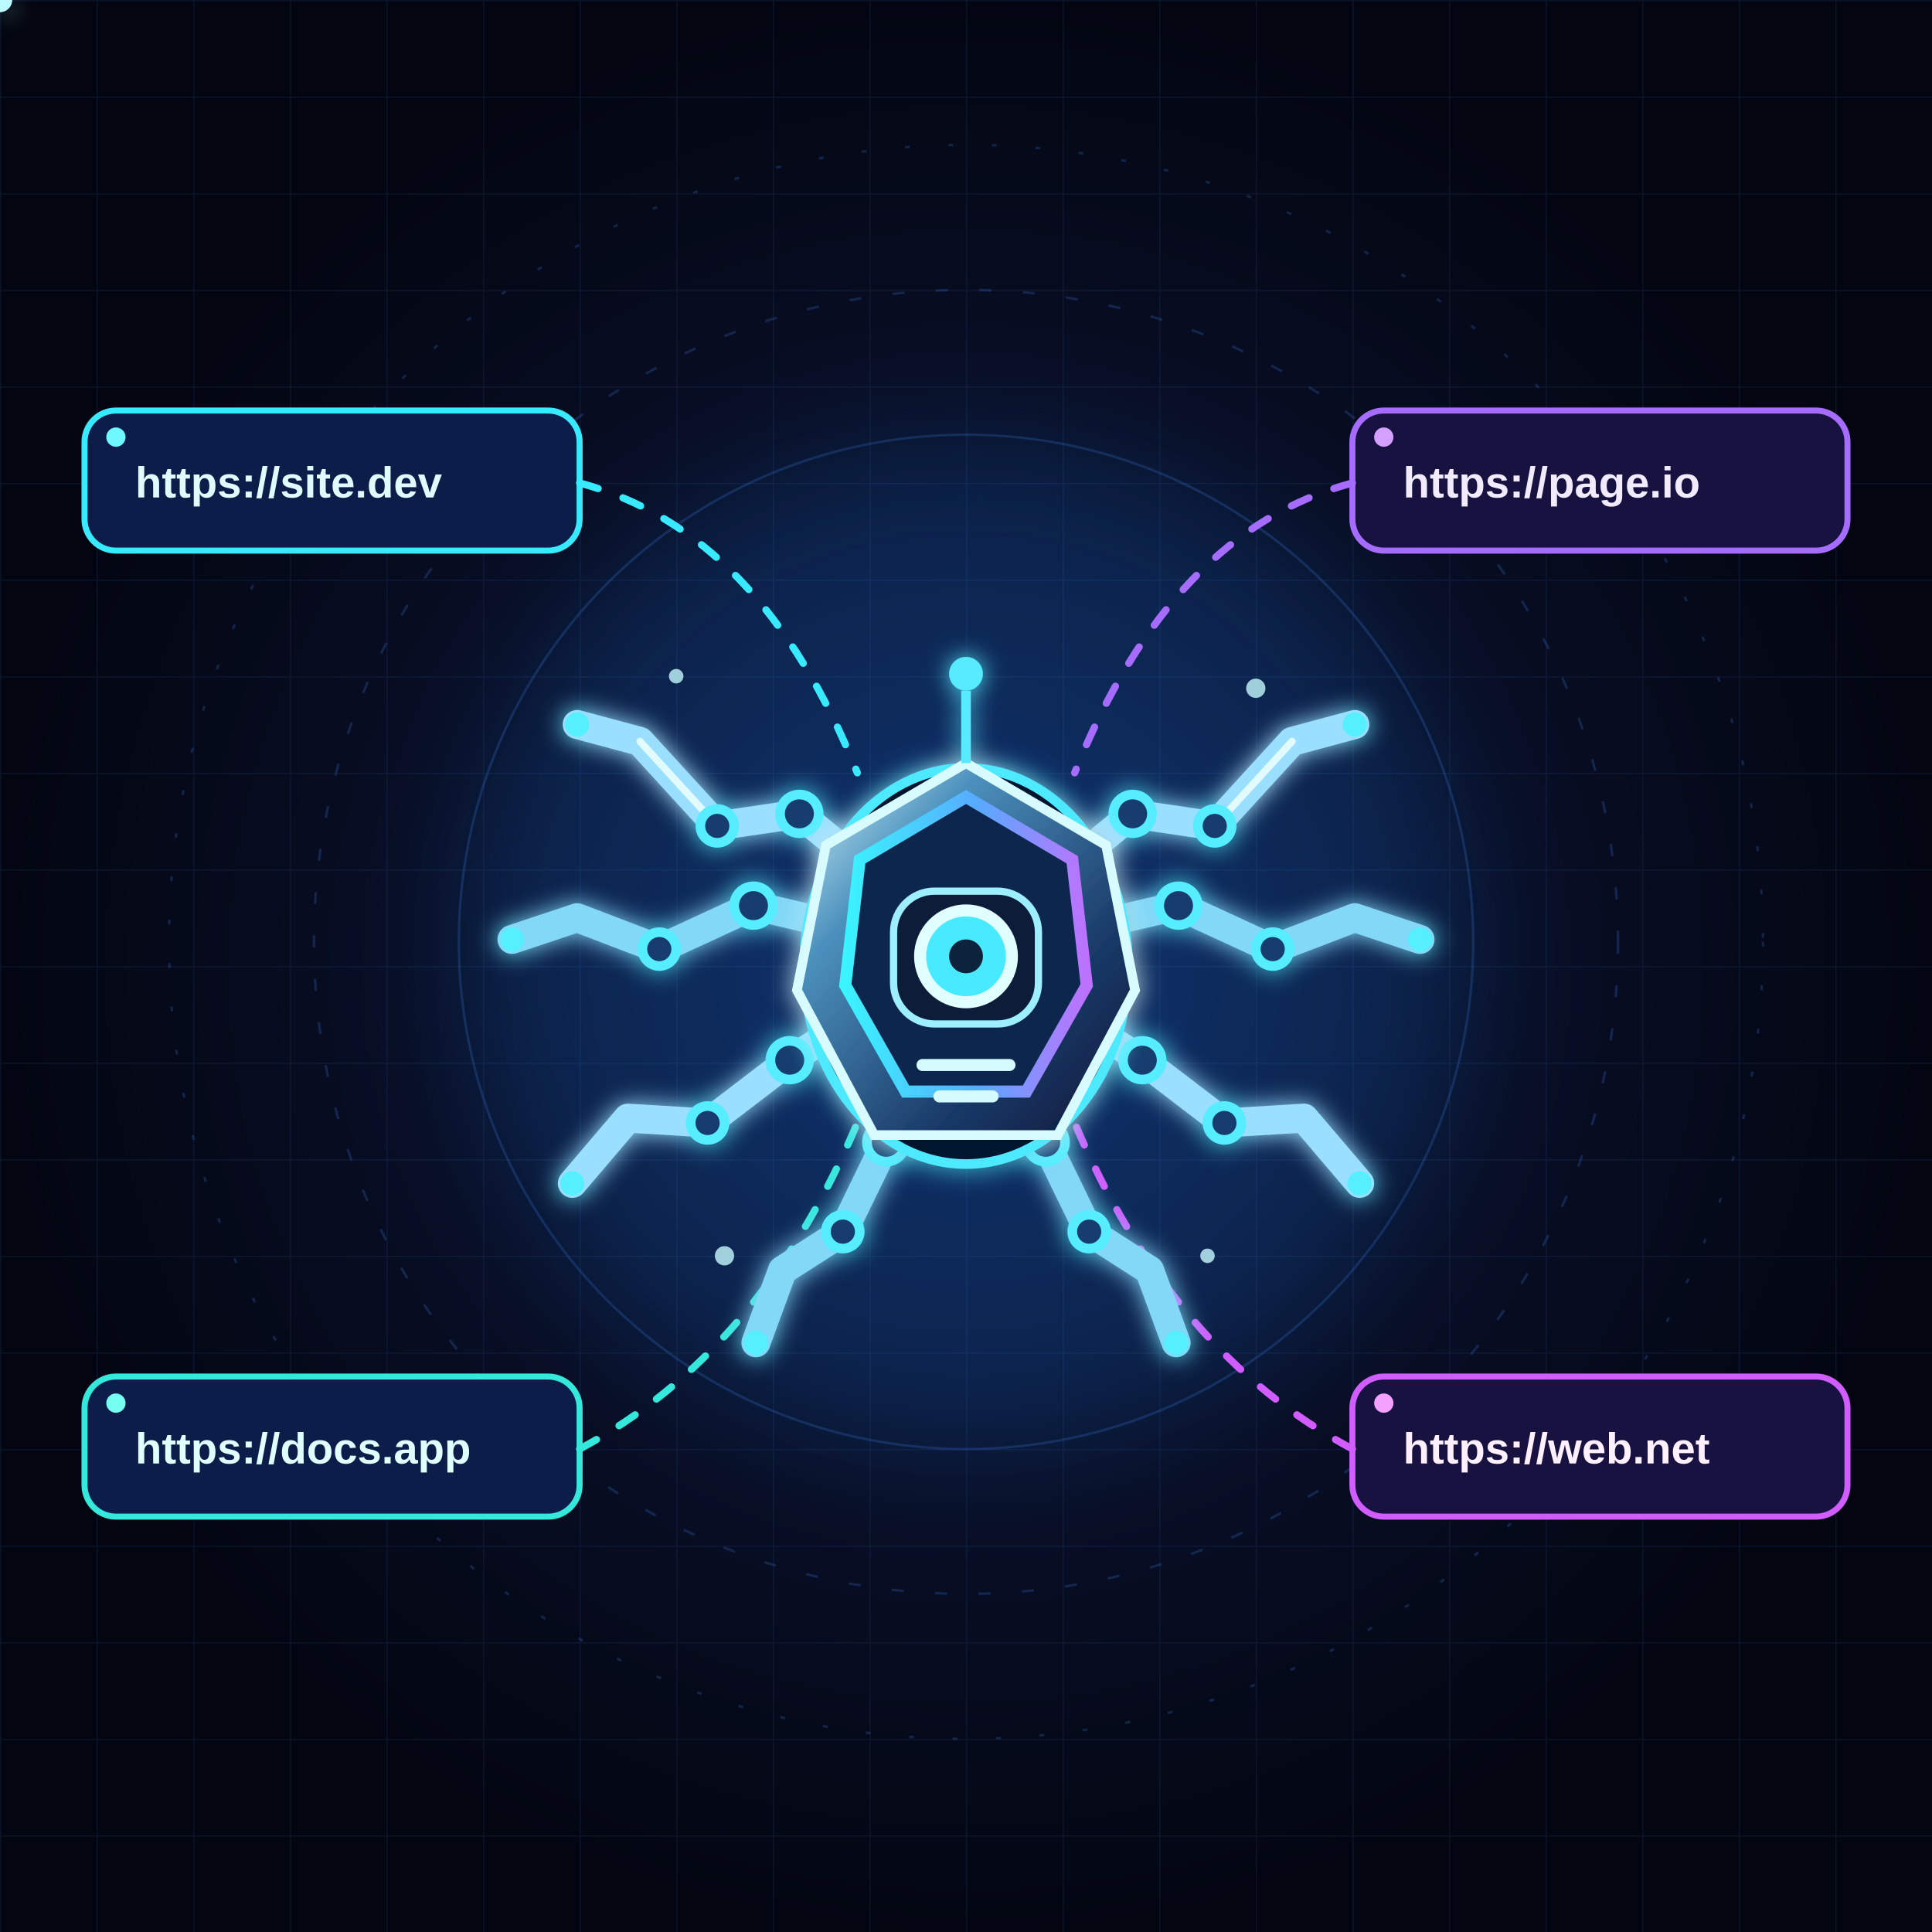
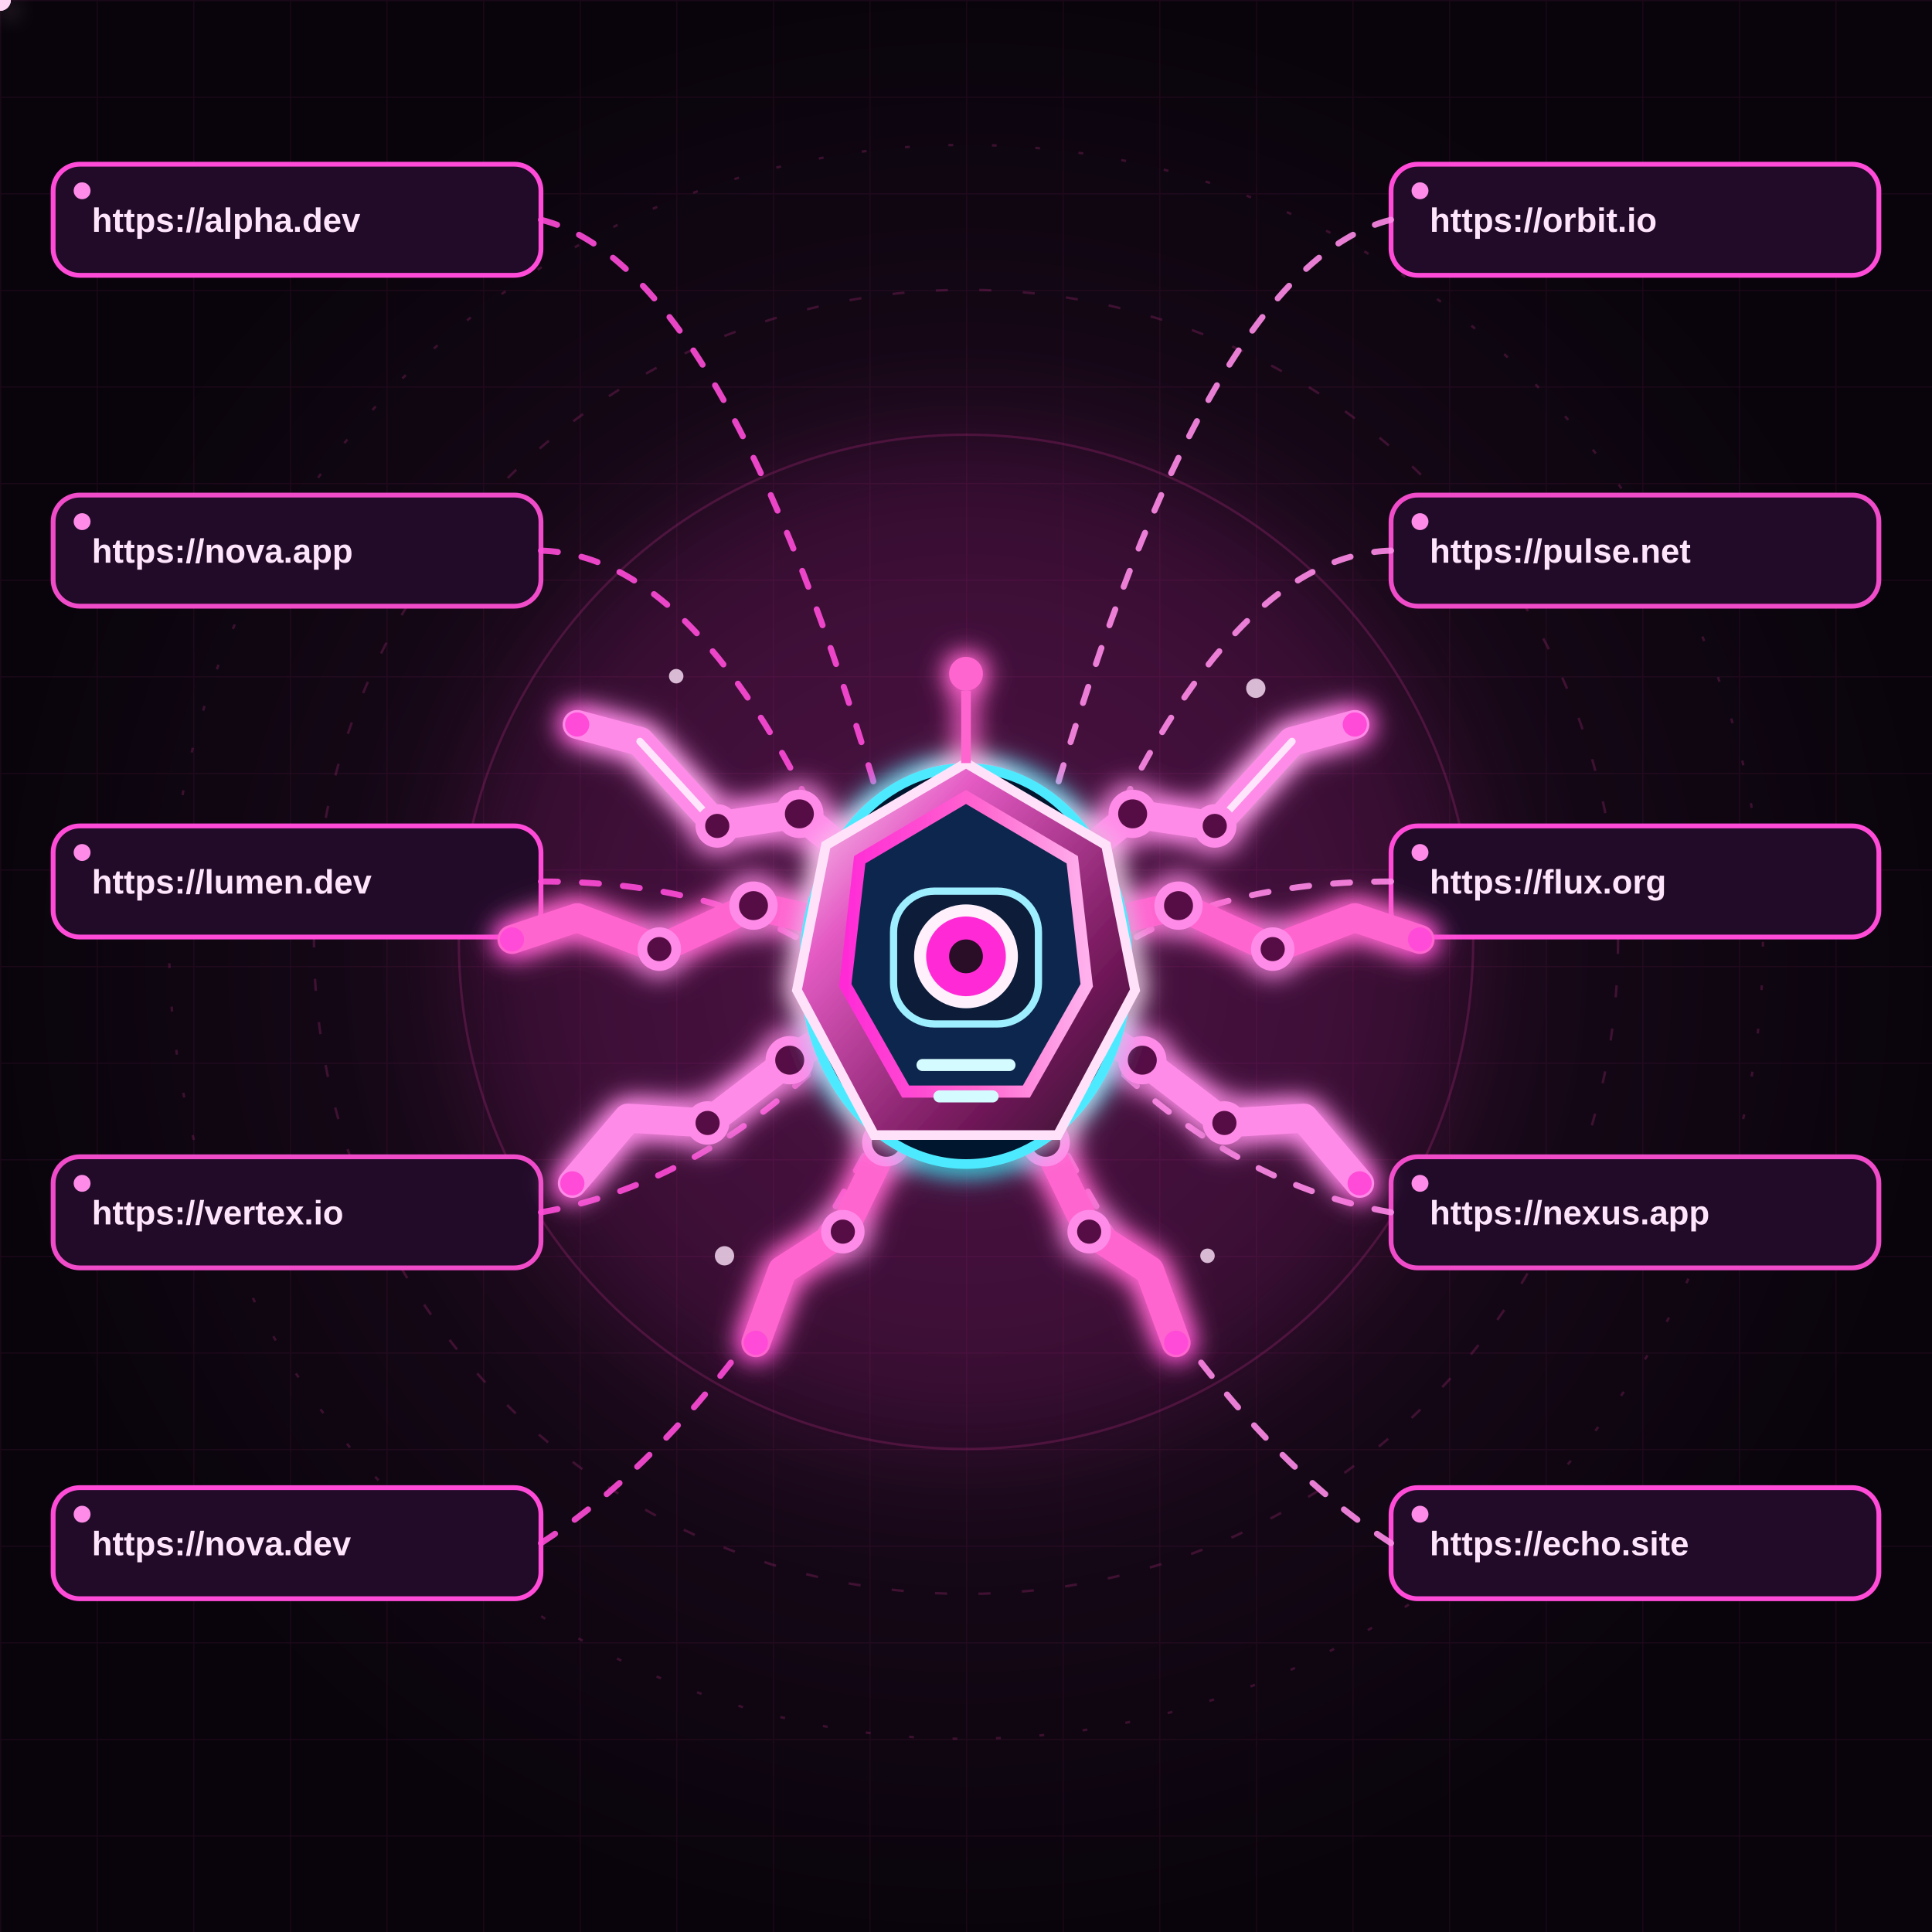
<svg xmlns="http://www.w3.org/2000/svg" viewBox="0 0 800 800" role="img" aria-labelledby="title desc">
  <defs>
    <radialGradient id="background">
-       <stop stop-color="#10285d" />
-       <stop offset=".58" stop-color="#080e25" />
-       <stop offset="1" stop-color="#030611" />
+       <stop stop-color="#35102f" />
+       <stop offset=".58" stop-color="#160817" />
+       <stop offset="1" stop-color="#09040c" />
    </radialGradient>
    <linearGradient id="shell" x1="0" y1="0" x2="1" y2="1">
-       <stop stop-color="#d8fbff" />
-       <stop offset=".28" stop-color="#4c91bd" />
-       <stop offset=".7" stop-color="#193967" />
-       <stop offset="1" stop-color="#0b1735" />
+       <stop stop-color="#ffe2fa" />
+       <stop offset=".28" stop-color="#e45bc4" />
+       <stop offset=".7" stop-color="#7a1b60" />
+       <stop offset="1" stop-color="#2c0b28" />
    </linearGradient>
    <linearGradient id="cyan">
-       <stop stop-color="#3af4ff" />
-       <stop offset=".55" stop-color="#58aaff" />
-       <stop offset="1" stop-color="#bd72ff" />
+       <stop stop-color="#ff2bd6" />
+       <stop offset=".55" stop-color="#ff65cf" />
+       <stop offset="1" stop-color="#ffb1ed" />
    </linearGradient>
    <filter id="glow" x="-100%" y="-100%" width="300%" height="300%">
      <feGaussianBlur stdDeviation="5" result="blur" />
      <feMerge>
        <feMergeNode in="blur" />
        <feMergeNode in="SourceGraphic" />
      </feMerge>
    </filter>
    <filter id="softGlow" x="-100%" y="-100%" width="300%" height="300%">
      <feGaussianBlur stdDeviation="24" />
    </filter>
    <pattern id="grid" width="40" height="40" patternUnits="userSpaceOnUse">
-       <path d="M40 0H0V40" fill="none" stroke="#3b76c9" stroke-opacity=".12" stroke-width="1" />
+       <path d="M40 0H0V40" fill="none" stroke="#9c286f" stroke-opacity=".12" stroke-width="1" />
    </pattern>
  </defs>
  <rect width="800" height="800" fill="url(#background)" />
  <rect width="800" height="800" fill="url(#grid)" />
-   <circle cx="400" cy="390" r="210" fill="#168dff" opacity=".13" filter="url(#softGlow)" />
-   <g fill="none" stroke="#3266bd" stroke-opacity=".3">
+   <circle cx="400" cy="390" r="210" fill="#ff2bd6" opacity=".13" filter="url(#softGlow)" />
+   <g fill="none" stroke="#a72a7a" stroke-opacity=".3">
    <circle cx="400" cy="390" r="210" />
    <circle cx="400" cy="390" r="270" stroke-dasharray="5 13" />
    <circle cx="400" cy="390" r="330" stroke-dasharray="2 16" />
  </g>
-   <g font-family="Arial,sans-serif" font-size="18" font-weight="700">
-     <g>
-       <rect x="35" y="170" width="205" height="58" rx="13" fill="#0b1d48" stroke="#37eaff" stroke-width="2.5" />
-       <text x="56" y="206" fill="#e0fbff">https://site.dev</text>
-       <circle cx="48" cy="181" r="4" fill="#6ff8ff" />
-     </g>
-     <g>
-       <rect x="560" y="170" width="205" height="58" rx="13" fill="#17123f" stroke="#a66cff" stroke-width="2.5" />
-       <text x="581" y="206" fill="#f2eaff">https://page.io</text>
-       <circle cx="573" cy="181" r="4" fill="#d4a0ff" />
-     </g>
-     <g>
-       <rect x="35" y="570" width="205" height="58" rx="13" fill="#0b1d48" stroke="#35e8dc" stroke-width="2.5" />
-       <text x="56" y="606" fill="#e0ffff">https://docs.app</text>
-       <circle cx="48" cy="581" r="4" fill="#75fff1" />
-     </g>
-     <g>
-       <rect x="560" y="570" width="205" height="58" rx="13" fill="#17123f" stroke="#d15cff" stroke-width="2.5" />
-       <text x="581" y="606" fill="#fff0ff">https://web.net</text>
-       <circle cx="573" cy="581" r="4" fill="#f4a0ff" />
-     </g>
-   </g>
-   <g fill="none" stroke-width="3" stroke-linecap="round">
-     <path d="M240 200 Q315 220 355 320" stroke="#38eaff" stroke-dasharray="8 11">
-       <animate attributeName="stroke-dashoffset" values="0;-76" dur="2s" repeatCount="indefinite" />
-     </path>
-     <path d="M560 200 Q485 220 445 320" stroke="#a66cff" stroke-dasharray="8 11">
-       <animate attributeName="stroke-dashoffset" values="0;76" dur="2.3s" repeatCount="indefinite" />
-     </path>
-     <path d="M240 600 Q315 560 355 465" stroke="#35e8dc" stroke-dasharray="8 11">
-       <animate attributeName="stroke-dashoffset" values="0;-76" dur="2.1s" repeatCount="indefinite" />
-     </path>
-     <path d="M560 600 Q485 560 445 465" stroke="#d15cff" stroke-dasharray="8 11">
-       <animate attributeName="stroke-dashoffset" values="0;76" dur="2.4s" repeatCount="indefinite" />
-     </path>
-   </g>
-   <g fill="#bafaff" filter="url(#glow)">
-     <circle r="5">
-       <animateMotion dur="2.4s" repeatCount="indefinite" path="M240 200 Q315 220 355 320" />
-     </circle>
-     <circle r="5">
-       <animateMotion dur="2.7s" repeatCount="indefinite" path="M560 600 Q485 560 445 465" />
-     </circle>
-   </g>
-   <g fill="none" stroke-linecap="round" stroke-linejoin="round" filter="url(#glow)">
-     <g transform="translate(365 365)">
-       <animateTransform attributeName="transform" type="rotate" values="-5 0 0;5 0 0;-5 0 0" dur="1.25s" additive="sum" repeatCount="indefinite" />
-       <path d="M0 0L-34 -28L-68 -23L-100 -58L-126 -65" stroke="#9adfff" stroke-width="12" />
-       <path d="M-68 -23L-100 -58" stroke="#e2fbff" stroke-width="3" />
-       <circle cx="-34" cy="-28" r="8" fill="#163c6d" stroke="#54edff" stroke-width="4" />
-       <circle cx="-68" cy="-23" r="7" fill="#163c6d" stroke="#54edff" stroke-width="4" />
-       <circle cx="-126" cy="-65" r="5" fill="#55efff" />
-     </g>
-     <g transform="translate(355 385)">
-       <animateTransform attributeName="transform" type="rotate" values="4 0 0;-5 0 0;4 0 0" dur="1.4s" additive="sum" repeatCount="indefinite" />
-       <path d="M0 0L-43 -10L-82 8L-116 -5L-143 4" stroke="#83d7f7" stroke-width="12" />
-       <circle cx="-43" cy="-10" r="8" fill="#163c6d" stroke="#54edff" stroke-width="4" />
-       <circle cx="-82" cy="8" r="7" fill="#163c6d" stroke="#54edff" stroke-width="4" />
-       <circle cx="-143" cy="4" r="5" fill="#55efff" />
-     </g>
-     <g transform="translate(365 415)">
-       <animateTransform attributeName="transform" type="rotate" values="-4 0 0;5 0 0;-4 0 0" dur="1.35s" additive="sum" repeatCount="indefinite" />
-       <path d="M0 0L-38 24L-72 50L-105 48L-128 75" stroke="#9adfff" stroke-width="12" />
-       <circle cx="-38" cy="24" r="8" fill="#163c6d" stroke="#54edff" stroke-width="4" />
-       <circle cx="-72" cy="50" r="7" fill="#163c6d" stroke="#54edff" stroke-width="4" />
-       <circle cx="-128" cy="75" r="5" fill="#55efff" />
-     </g>
-     <g transform="translate(385 435)">
-       <animateTransform attributeName="transform" type="rotate" values="5 0 0;-4 0 0;5 0 0" dur="1.5s" additive="sum" repeatCount="indefinite" />
-       <path d="M0 0L-18 38L-36 75L-61 91L-72 121" stroke="#83d7f7" stroke-width="12" />
-       <circle cx="-18" cy="38" r="8" fill="#163c6d" stroke="#54edff" stroke-width="4" />
-       <circle cx="-36" cy="75" r="7" fill="#163c6d" stroke="#54edff" stroke-width="4" />
-       <circle cx="-72" cy="121" r="5" fill="#55efff" />
-     </g>
-     <g transform="translate(435 365)">
-       <animateTransform attributeName="transform" type="rotate" values="5 0 0;-5 0 0;5 0 0" dur="1.3s" additive="sum" repeatCount="indefinite" />
-       <path d="M0 0L34 -28L68 -23L100 -58L126 -65" stroke="#9adfff" stroke-width="12" />
-       <path d="M68 -23L100 -58" stroke="#e2fbff" stroke-width="3" />
-       <circle cx="34" cy="-28" r="8" fill="#163c6d" stroke="#54edff" stroke-width="4" />
-       <circle cx="68" cy="-23" r="7" fill="#163c6d" stroke="#54edff" stroke-width="4" />
-       <circle cx="126" cy="-65" r="5" fill="#55efff" />
-     </g>
-     <g transform="translate(445 385)">
-       <animateTransform attributeName="transform" type="rotate" values="-4 0 0;5 0 0;-4 0 0" dur="1.45s" additive="sum" repeatCount="indefinite" />
-       <path d="M0 0L43 -10L82 8L116 -5L143 4" stroke="#83d7f7" stroke-width="12" />
-       <circle cx="43" cy="-10" r="8" fill="#163c6d" stroke="#54edff" stroke-width="4" />
-       <circle cx="82" cy="8" r="7" fill="#163c6d" stroke="#54edff" stroke-width="4" />
-       <circle cx="143" cy="4" r="5" fill="#55efff" />
-     </g>
-     <g transform="translate(435 415)">
-       <animateTransform attributeName="transform" type="rotate" values="4 0 0;-5 0 0;4 0 0" dur="1.38s" additive="sum" repeatCount="indefinite" />
-       <path d="M0 0L38 24L72 50L105 48L128 75" stroke="#9adfff" stroke-width="12" />
-       <circle cx="38" cy="24" r="8" fill="#163c6d" stroke="#54edff" stroke-width="4" />
-       <circle cx="72" cy="50" r="7" fill="#163c6d" stroke="#54edff" stroke-width="4" />
-       <circle cx="128" cy="75" r="5" fill="#55efff" />
-     </g>
-     <g transform="translate(415 435)">
-       <animateTransform attributeName="transform" type="rotate" values="-5 0 0;4 0 0;-5 0 0" dur="1.52s" additive="sum" repeatCount="indefinite" />
-       <path d="M0 0L18 38L36 75L61 91L72 121" stroke="#83d7f7" stroke-width="12" />
-       <circle cx="18" cy="38" r="8" fill="#163c6d" stroke="#54edff" stroke-width="4" />
-       <circle cx="36" cy="75" r="7" fill="#163c6d" stroke="#54edff" stroke-width="4" />
-       <circle cx="72" cy="121" r="5" fill="#55efff" />
-     </g>
-   </g>
-   <g filter="url(#glow)">
-     <ellipse cx="400" cy="400" rx="67" ry="82" fill="#06142e" stroke="#4deaff" stroke-width="4" />
-     <path d="M400 316L458 350L470 410L438 470L362 470L330 410L342 350Z" fill="url(#shell)" stroke="#d8fbff" stroke-width="4" />
-     <path d="M400 330L444 356L450 408L425 452L375 452L350 408L356 356Z" fill="#10264d" stroke="url(#cyan)" stroke-width="5" />
-     <rect x="370" y="369" width="60" height="55" rx="17" fill="#071a37" stroke="#9defff" stroke-width="3" />
-     <circle cx="400" cy="396" r="19" fill="#46eaff" stroke="#e1ffff" stroke-width="5">
-       <animate attributeName="r" values="16;21;16" dur="1.5s" repeatCount="indefinite" />
-     </circle>
-     <circle cx="400" cy="396" r="7" fill="#09203b" />
-     <path d="M382 441H418M389 454H411" stroke="#d4fbff" stroke-width="5" stroke-linecap="round" />
-     <path d="M400 316V286" stroke="#59eaff" stroke-width="4" />
-     <circle cx="400" cy="279" r="7" fill="#59eaff">
-       <animate attributeName="r" values="5;10;5" dur="1s" repeatCount="indefinite" />
-     </circle>
-   </g>
-   <g fill="#c5faff" opacity=".8">
+   <g font-family="Arial,sans-serif" font-size="14" font-weight="700">
+     <g>
+       <rect x="22" y="68" width="202" height="46" rx="11" fill="#210b28" stroke="#ff4bd8" stroke-width="2" />
+       <text x="38" y="96" fill="#ffe5fb">https://alpha.dev</text>
+       <circle cx="34" cy="79" r="3.5" fill="#ff8be8" />
+     </g>
+     <g>
+       <rect x="576" y="68" width="202" height="46" rx="11" fill="#210b28" stroke="#ff4bd8" stroke-width="2" />
+       <text x="592" y="96" fill="#ffe5fb">https://orbit.io</text>
+       <circle cx="588" cy="79" r="3.5" fill="#ff8be8" />
+     </g>
+     <g>
+       <rect x="22" y="205" width="202" height="46" rx="11" fill="#210b28" stroke="#f04bc9" stroke-width="2" />
+       <text x="38" y="233" fill="#ffe5fb">https://nova.app</text>
+       <circle cx="34" cy="216" r="3.5" fill="#ff8be8" />
+     </g>
+     <g>
+       <rect x="576" y="205" width="202" height="46" rx="11" fill="#210b28" stroke="#f04bc9" stroke-width="2" />
+       <text x="592" y="233" fill="#ffe5fb">https://pulse.net</text>
+       <circle cx="588" cy="216" r="3.5" fill="#ff8be8" />
+     </g>
+     <g>
+       <rect x="22" y="342" width="202" height="46" rx="11" fill="#210b28" stroke="#ff4bd8" stroke-width="2" />
+       <text x="38" y="370" fill="#ffe5fb">https://lumen.dev</text>
+       <circle cx="34" cy="353" r="3.5" fill="#ff8be8" />
+     </g>
+     <g>
+       <rect x="576" y="342" width="202" height="46" rx="11" fill="#210b28" stroke="#ff4bd8" stroke-width="2" />
+       <text x="592" y="370" fill="#ffe5fb">https://flux.org</text>
+       <circle cx="588" cy="353" r="3.5" fill="#ff8be8" />
+     </g>
+     <g>
+       <rect x="22" y="479" width="202" height="46" rx="11" fill="#210b28" stroke="#f04bc9" stroke-width="2" />
+       <text x="38" y="507" fill="#ffe5fb">https://vertex.io</text>
+       <circle cx="34" cy="490" r="3.5" fill="#ff8be8" />
+     </g>
+     <g>
+       <rect x="576" y="479" width="202" height="46" rx="11" fill="#210b28" stroke="#f04bc9" stroke-width="2" />
+       <text x="592" y="507" fill="#ffe5fb">https://nexus.app</text>
+       <circle cx="588" cy="490" r="3.5" fill="#ff8be8" />
+     </g>
+     <g>
+       <rect x="22" y="616" width="202" height="46" rx="11" fill="#210b28" stroke="#ff4bd8" stroke-width="2" />
+       <text x="38" y="644" fill="#ffe5fb">https://nova.dev</text>
+       <circle cx="34" cy="627" r="3.5" fill="#ff8be8" />
+     </g>
+     <g>
+       <rect x="576" y="616" width="202" height="46" rx="11" fill="#210b28" stroke="#ff4bd8" stroke-width="2" />
+       <text x="592" y="644" fill="#ffe5fb">https://echo.site</text>
+       <circle cx="588" cy="627" r="3.5" fill="#ff8be8" />
+     </g>
+   </g>
+   <g fill="none" stroke-width="2.5" stroke-linecap="round" opacity=".9">
+     <path d="M224 91 Q300 110 365 335" stroke="#ff4bd8" stroke-dasharray="7 10">
+       <animate attributeName="stroke-dashoffset" values="0;-68" dur="1.8s" repeatCount="indefinite" />
+     </path>
+     <path d="M576 91 Q500 110 435 335" stroke="#ff8be8" stroke-dasharray="7 10">
+       <animate attributeName="stroke-dashoffset" values="0;68" dur="2s" repeatCount="indefinite" />
+     </path>
+     <path d="M224 228 Q292 230 350 365" stroke="#ff4bd8" stroke-dasharray="7 10">
+       <animate attributeName="stroke-dashoffset" values="0;-68" dur="2.1s" repeatCount="indefinite" />
+     </path>
+     <path d="M576 228 Q508 230 450 365" stroke="#ff8be8" stroke-dasharray="7 10">
+       <animate attributeName="stroke-dashoffset" values="0;68" dur="2.2s" repeatCount="indefinite" />
+     </path>
+     <path d="M224 365 Q290 365 333 390" stroke="#ff4bd8" stroke-dasharray="7 10">
+       <animate attributeName="stroke-dashoffset" values="0;-68" dur="1.9s" repeatCount="indefinite" />
+     </path>
+     <path d="M576 365 Q510 365 467 390" stroke="#ff8be8" stroke-dasharray="7 10">
+       <animate attributeName="stroke-dashoffset" values="0;68" dur="2.3s" repeatCount="indefinite" />
+     </path>
+     <path d="M224 502 Q292 490 350 430" stroke="#ff4bd8" stroke-dasharray="7 10">
+       <animate attributeName="stroke-dashoffset" values="0;-68" dur="2s" repeatCount="indefinite" />
+     </path>
+     <path d="M576 502 Q508 490 450 430" stroke="#ff8be8" stroke-dasharray="7 10">
+       <animate attributeName="stroke-dashoffset" values="0;68" dur="2.4s" repeatCount="indefinite" />
+     </path>
+     <path d="M224 639 Q300 590 365 465" stroke="#ff4bd8" stroke-dasharray="7 10">
+       <animate attributeName="stroke-dashoffset" values="0;-68" dur="2.2s" repeatCount="indefinite" />
+     </path>
+     <path d="M576 639 Q500 590 435 465" stroke="#ff8be8" stroke-dasharray="7 10">
+       <animate attributeName="stroke-dashoffset" values="0;68" dur="2.5s" repeatCount="indefinite" />
+     </path>
+   </g>
+   <g fill="#ffd5f6" filter="url(#glow)">
+     <circle r="4.5">
+       <animateMotion dur="2.2s" repeatCount="indefinite" path="M224 91 Q300 110 365 335" />
+     </circle>
+     <circle r="4.5">
+       <animateMotion dur="2.5s" repeatCount="indefinite" path="M576 639 Q500 590 435 465" />
+     </circle>
+     <circle r="4">
+       <animateMotion dur="2.1s" repeatCount="indefinite" path="M224 365 Q290 365 333 390" />
+     </circle>
+     <circle r="4">
+       <animateMotion dur="2.4s" repeatCount="indefinite" path="M576 228 Q508 230 450 365" />
+     </circle>
+   </g>
+   <g id="nebula-crawler" filter="url(#glow)">
+     <animateMotion dur="16s" repeatCount="indefinite" rotate="auto" path="M0 0 C-24 -20 -34 -5 -20 16 C-4 30 20 18 26 -2 C32 -22 12 -32 0 0" />
+     <g fill="none" stroke-linecap="round" stroke-linejoin="round" filter="url(#glow)">
+       <g transform="translate(365 365)">
+         <animateTransform attributeName="transform" type="rotate" values="-5 0 0;5 0 0;-5 0 0" dur="1.25s" additive="sum" repeatCount="indefinite" />
+         <path d="M0 0L-34 -28L-68 -23L-100 -58L-126 -65" stroke="#ff8be8" stroke-width="12" />
+         <path d="M-68 -23L-100 -58" stroke="#ffe5fb" stroke-width="3" />
+         <circle cx="-34" cy="-28" r="8" fill="#571044" stroke="#ff8be8" stroke-width="4" />
+         <circle cx="-68" cy="-23" r="7" fill="#571044" stroke="#ff8be8" stroke-width="4" />
+         <circle cx="-126" cy="-65" r="5" fill="#ff4bd8" />
+       </g>
+       <g transform="translate(355 385)">
+         <animateTransform attributeName="transform" type="rotate" values="4 0 0;-5 0 0;4 0 0" dur="1.4s" additive="sum" repeatCount="indefinite" />
+         <path d="M0 0L-43 -10L-82 8L-116 -5L-143 4" stroke="#ff65cf" stroke-width="12" />
+         <circle cx="-43" cy="-10" r="8" fill="#571044" stroke="#ff8be8" stroke-width="4" />
+         <circle cx="-82" cy="8" r="7" fill="#571044" stroke="#ff8be8" stroke-width="4" />
+         <circle cx="-143" cy="4" r="5" fill="#ff4bd8" />
+       </g>
+       <g transform="translate(365 415)">
+         <animateTransform attributeName="transform" type="rotate" values="-4 0 0;5 0 0;-4 0 0" dur="1.35s" additive="sum" repeatCount="indefinite" />
+         <path d="M0 0L-38 24L-72 50L-105 48L-128 75" stroke="#ff8be8" stroke-width="12" />
+         <circle cx="-38" cy="24" r="8" fill="#571044" stroke="#ff8be8" stroke-width="4" />
+         <circle cx="-72" cy="50" r="7" fill="#571044" stroke="#ff8be8" stroke-width="4" />
+         <circle cx="-128" cy="75" r="5" fill="#ff4bd8" />
+       </g>
+       <g transform="translate(385 435)">
+         <animateTransform attributeName="transform" type="rotate" values="5 0 0;-4 0 0;5 0 0" dur="1.5s" additive="sum" repeatCount="indefinite" />
+         <path d="M0 0L-18 38L-36 75L-61 91L-72 121" stroke="#ff65cf" stroke-width="12" />
+         <circle cx="-18" cy="38" r="8" fill="#571044" stroke="#ff8be8" stroke-width="4" />
+         <circle cx="-36" cy="75" r="7" fill="#571044" stroke="#ff8be8" stroke-width="4" />
+         <circle cx="-72" cy="121" r="5" fill="#ff4bd8" />
+       </g>
+       <g transform="translate(435 365)">
+         <animateTransform attributeName="transform" type="rotate" values="5 0 0;-5 0 0;5 0 0" dur="1.3s" additive="sum" repeatCount="indefinite" />
+         <path d="M0 0L34 -28L68 -23L100 -58L126 -65" stroke="#ff8be8" stroke-width="12" />
+         <path d="M68 -23L100 -58" stroke="#ffe5fb" stroke-width="3" />
+         <circle cx="34" cy="-28" r="8" fill="#571044" stroke="#ff8be8" stroke-width="4" />
+         <circle cx="68" cy="-23" r="7" fill="#571044" stroke="#ff8be8" stroke-width="4" />
+         <circle cx="126" cy="-65" r="5" fill="#ff4bd8" />
+       </g>
+       <g transform="translate(445 385)">
+         <animateTransform attributeName="transform" type="rotate" values="-4 0 0;5 0 0;-4 0 0" dur="1.45s" additive="sum" repeatCount="indefinite" />
+         <path d="M0 0L43 -10L82 8L116 -5L143 4" stroke="#ff65cf" stroke-width="12" />
+         <circle cx="43" cy="-10" r="8" fill="#571044" stroke="#ff8be8" stroke-width="4" />
+         <circle cx="82" cy="8" r="7" fill="#571044" stroke="#ff8be8" stroke-width="4" />
+         <circle cx="143" cy="4" r="5" fill="#ff4bd8" />
+       </g>
+       <g transform="translate(435 415)">
+         <animateTransform attributeName="transform" type="rotate" values="4 0 0;-5 0 0;4 0 0" dur="1.38s" additive="sum" repeatCount="indefinite" />
+         <path d="M0 0L38 24L72 50L105 48L128 75" stroke="#ff8be8" stroke-width="12" />
+         <circle cx="38" cy="24" r="8" fill="#571044" stroke="#ff8be8" stroke-width="4" />
+         <circle cx="72" cy="50" r="7" fill="#571044" stroke="#ff8be8" stroke-width="4" />
+         <circle cx="128" cy="75" r="5" fill="#ff4bd8" />
+       </g>
+       <g transform="translate(415 435)">
+         <animateTransform attributeName="transform" type="rotate" values="-5 0 0;4 0 0;-5 0 0" dur="1.52s" additive="sum" repeatCount="indefinite" />
+         <path d="M0 0L18 38L36 75L61 91L72 121" stroke="#ff65cf" stroke-width="12" />
+         <circle cx="18" cy="38" r="8" fill="#571044" stroke="#ff8be8" stroke-width="4" />
+         <circle cx="36" cy="75" r="7" fill="#571044" stroke="#ff8be8" stroke-width="4" />
+         <circle cx="72" cy="121" r="5" fill="#ff4bd8" />
+       </g>
+     </g>
+     <g filter="url(#glow)">
+       <ellipse cx="400" cy="400" rx="67" ry="82" fill="#06142e" stroke="#4deaff" stroke-width="4" />
+       <path d="M400 316L458 350L470 410L438 470L362 470L330 410L342 350Z" fill="url(#shell)" stroke="#ffe2fa" stroke-width="4" />
+       <path d="M400 330L444 356L450 408L425 452L375 452L350 408L356 356Z" fill="#10264d" stroke="url(#cyan)" stroke-width="5" />
+       <rect x="370" y="369" width="60" height="55" rx="17" fill="#071a37" stroke="#9defff" stroke-width="3" />
+       <circle cx="400" cy="396" r="19" fill="#ff2bd6" stroke="#fff0fc" stroke-width="5">
+         <animate attributeName="r" values="16;21;16" dur="1.5s" repeatCount="indefinite" />
+       </circle>
+       <circle cx="400" cy="396" r="7" fill="#2b0925" />
+       <path d="M382 441H418M389 454H411" stroke="#d4fbff" stroke-width="5" stroke-linecap="round" />
+       <path d="M400 316V286" stroke="#ff65cf" stroke-width="4" />
+       <circle cx="400" cy="279" r="7" fill="#ff65cf">
+         <animate attributeName="r" values="5;10;5" dur="1s" repeatCount="indefinite" />
+       </circle>
+     </g>
+   </g>
+   <g fill="#ffe5fb" opacity=".8">
    <circle cx="280" cy="280" r="3">
      <animate attributeName="opacity" values=".2;1;.2" dur="1.4s" repeatCount="indefinite" />
    </circle>
    <circle cx="520" cy="285" r="4">
      <animate attributeName="opacity" values="1;.2;1" dur="1.7s" repeatCount="indefinite" />
    </circle>
    <circle cx="300" cy="520" r="4">
      <animate attributeName="opacity" values=".2;1;.2" dur="1.6s" repeatCount="indefinite" />
    </circle>
    <circle cx="500" cy="520" r="3">
      <animate attributeName="opacity" values="1;.2;1" dur="1.3s" repeatCount="indefinite" />
    </circle>
  </g>
</svg>
